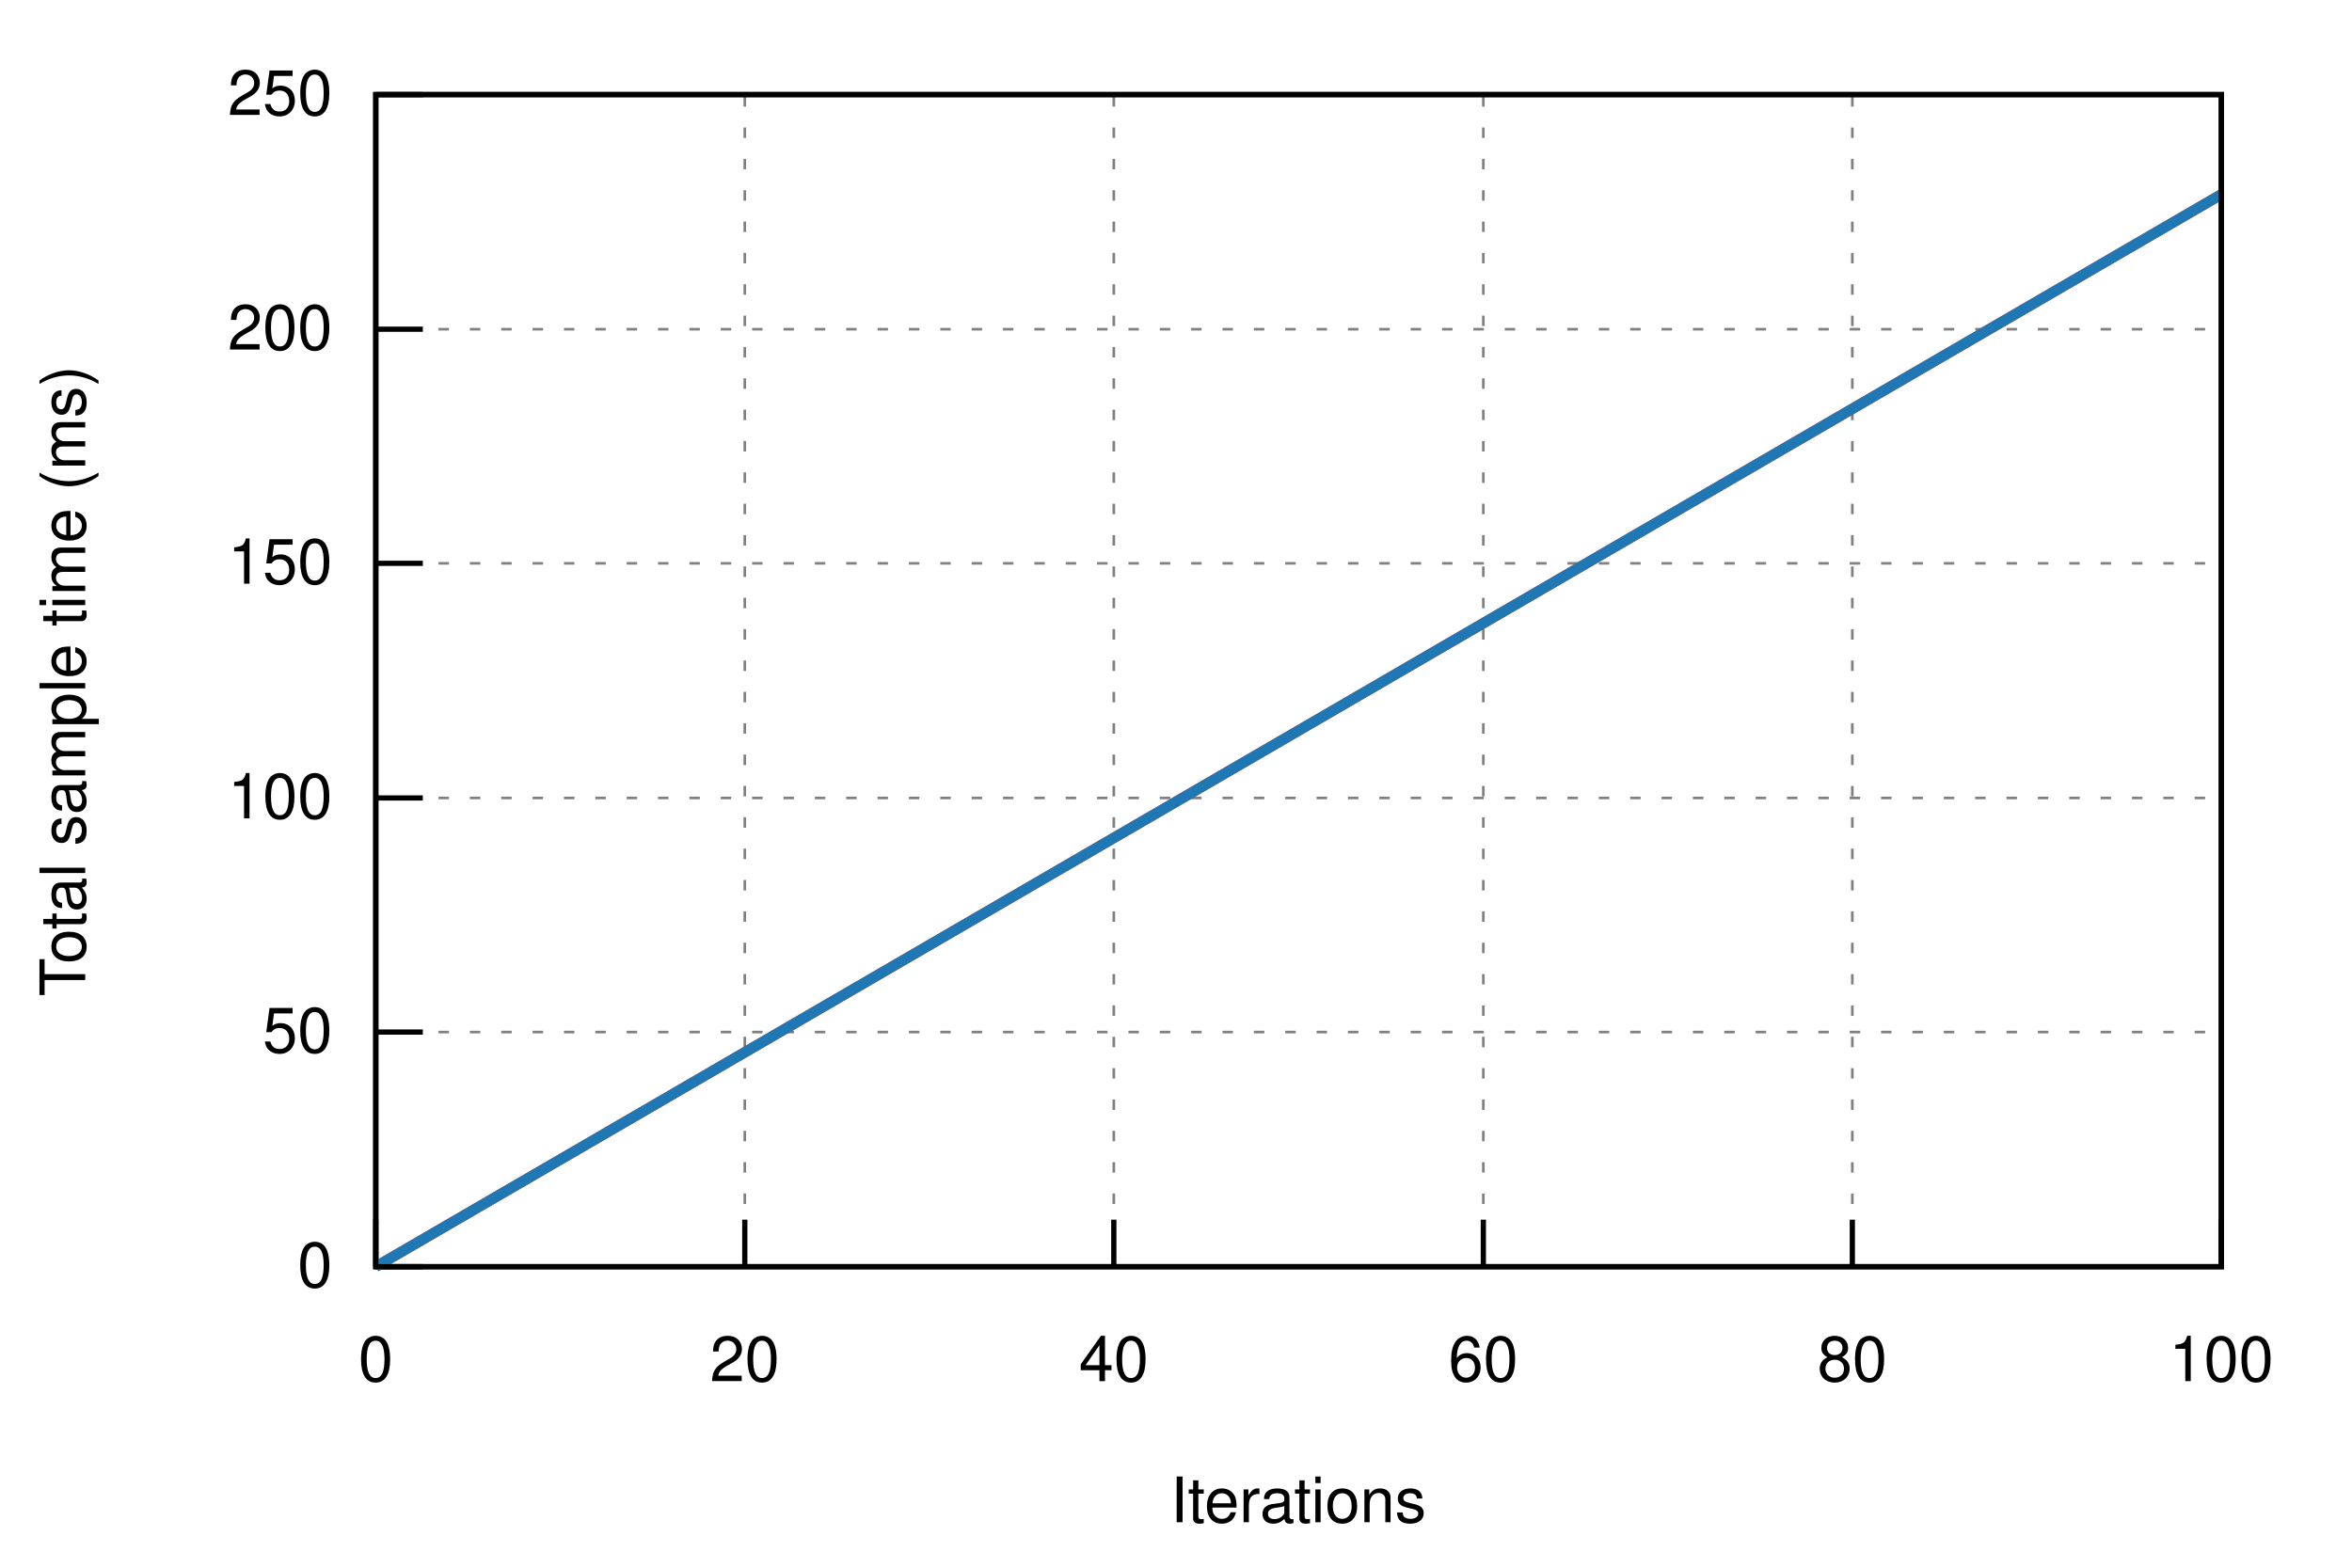
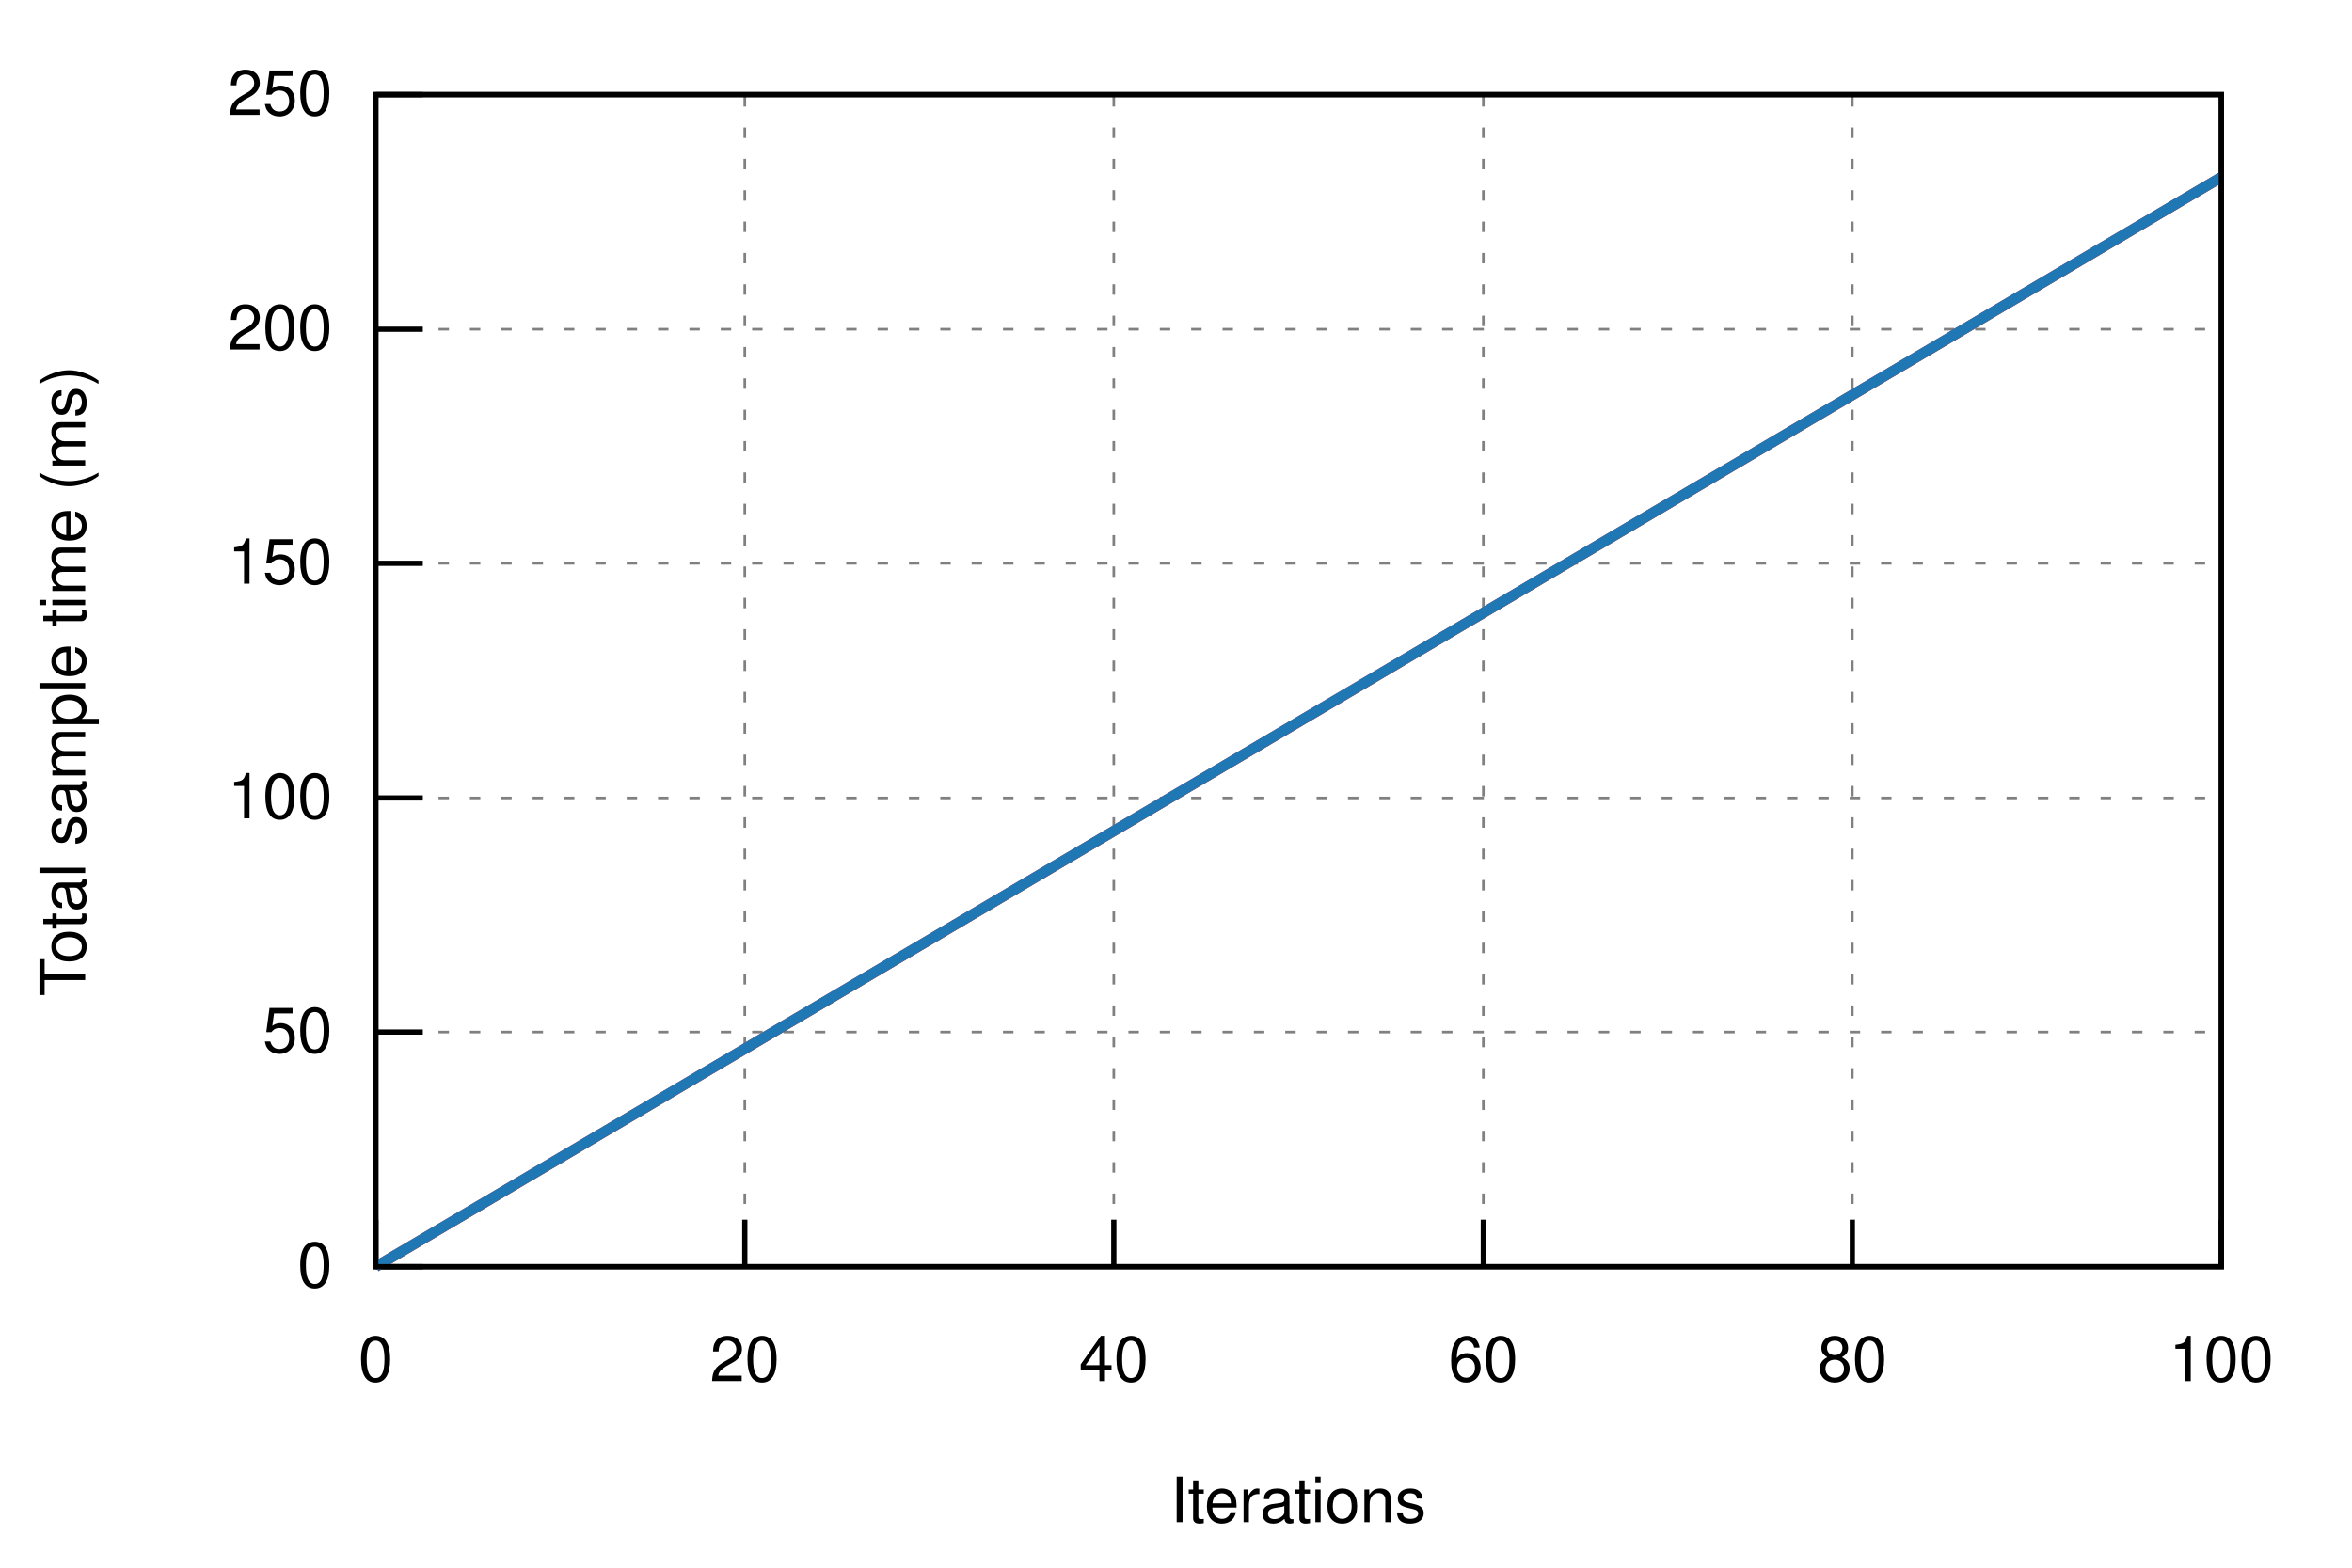
<svg xmlns="http://www.w3.org/2000/svg" xmlns:xlink="http://www.w3.org/1999/xlink" viewBox="0 0 450 300">
  <g id="gnuplot_canvas">
    <rect x="0" y="0" width="450" height="300" fill="none" />
    <defs>
      <circle id="gpDot" r="0.5" stroke-width="0.5" stroke="currentColor" />
      <path id="gpPt0" stroke-width="0.222" stroke="currentColor" d="M-1,0 h2 M0,-1 v2" />
      <path id="gpPt1" stroke-width="0.222" stroke="currentColor" d="M-1,-1 L1,1 M1,-1 L-1,1" />
      <path id="gpPt2" stroke-width="0.222" stroke="currentColor" d="M-1,0 L1,0 M0,-1 L0,1 M-1,-1 L1,1 M-1,1 L1,-1" />
      <rect id="gpPt3" stroke-width="0.222" stroke="currentColor" x="-1" y="-1" width="2" height="2" />
      <rect id="gpPt4" stroke-width="0.222" stroke="currentColor" fill="currentColor" x="-1" y="-1" width="2" height="2" />
      <circle id="gpPt5" stroke-width="0.222" stroke="currentColor" cx="0" cy="0" r="1" />
      <use xlink:href="#gpPt5" id="gpPt6" fill="currentColor" stroke="none" />
      <path id="gpPt7" stroke-width="0.222" stroke="currentColor" d="M0,-1.33 L-1.33,0.67 L1.33,0.67 z" />
      <use xlink:href="#gpPt7" id="gpPt8" fill="currentColor" stroke="none" />
      <use xlink:href="#gpPt7" id="gpPt9" stroke="currentColor" transform="rotate(180)" />
      <use xlink:href="#gpPt9" id="gpPt10" fill="currentColor" stroke="none" />
      <use xlink:href="#gpPt3" id="gpPt11" stroke="currentColor" transform="rotate(45)" />
      <use xlink:href="#gpPt11" id="gpPt12" fill="currentColor" stroke="none" />
      <path id="gpPt13" stroke-width="0.222" stroke="currentColor" d="M0,1.330 L1.265,0.411 L0.782,-1.067 L-0.782,-1.076 L-1.265,0.411 z" />
      <use xlink:href="#gpPt13" id="gpPt14" fill="currentColor" stroke="none" />
      <filter id="textbox" filterUnits="objectBoundingBox" x="0" y="0" height="1" width="1">
        <feFlood flood-color="white" flood-opacity="1" result="bgnd" />
        <feComposite in="SourceGraphic" in2="bgnd" operator="atop" />
      </filter>
      <filter id="greybox" filterUnits="objectBoundingBox" x="0" y="0" height="1" width="1">
        <feFlood flood-color="lightgrey" flood-opacity="1" result="grey" />
        <feComposite in="SourceGraphic" in2="grey" operator="atop" />
      </filter>
    </defs>
    <g fill="none" color="white" stroke="currentColor" stroke-width="1.00" stroke-linecap="butt" stroke-linejoin="miter">
</g>
    <g fill="none" color="black" stroke="currentColor" stroke-width="1.00" stroke-linecap="butt" stroke-linejoin="miter">
</g>
    <g fill="none" color="black" stroke="black" stroke-width="0.50" stroke-linecap="butt" stroke-linejoin="miter">
</g>
    <g fill="none" color="gray" stroke="currentColor" stroke-width="0.50" stroke-linecap="butt" stroke-linejoin="miter">
      <path stroke="gray" stroke-dasharray="2,4" class="gridline" d="M71.9,242.4 L425.0,242.4  " />
    </g>
    <g fill="none" color="gray" stroke="gray" stroke-width="1.00" stroke-linecap="butt" stroke-linejoin="miter">
</g>
    <g fill="none" color="black" stroke="currentColor" stroke-width="1.00" stroke-linecap="butt" stroke-linejoin="miter">
      <path stroke="black" d="M71.9,242.4 L80.9,242.4  " />
      <g transform="translate(63.6,246.3)" stroke="none" fill="black" font-family="Helvetica" font-size="12.00" text-anchor="end">
        <text>
          <tspan font-family="Helvetica"> 0</tspan>
        </text>
      </g>
    </g>
    <g fill="none" color="black" stroke="currentColor" stroke-width="1.00" stroke-linecap="butt" stroke-linejoin="miter">
</g>
    <g fill="none" color="black" stroke="black" stroke-width="0.50" stroke-linecap="butt" stroke-linejoin="miter">
</g>
    <g fill="none" color="gray" stroke="currentColor" stroke-width="0.50" stroke-linecap="butt" stroke-linejoin="miter">
      <path stroke="gray" stroke-dasharray="2,4" class="gridline" d="M71.9,197.5 L425.0,197.5  " />
    </g>
    <g fill="none" color="gray" stroke="gray" stroke-width="1.00" stroke-linecap="butt" stroke-linejoin="miter">
</g>
    <g fill="none" color="black" stroke="currentColor" stroke-width="1.00" stroke-linecap="butt" stroke-linejoin="miter">
      <path stroke="black" d="M71.9,197.5 L80.9,197.5  " />
      <g transform="translate(63.6,201.4)" stroke="none" fill="black" font-family="Helvetica" font-size="12.00" text-anchor="end">
        <text>
          <tspan font-family="Helvetica"> 50</tspan>
        </text>
      </g>
    </g>
    <g fill="none" color="black" stroke="currentColor" stroke-width="1.00" stroke-linecap="butt" stroke-linejoin="miter">
</g>
    <g fill="none" color="black" stroke="black" stroke-width="0.50" stroke-linecap="butt" stroke-linejoin="miter">
</g>
    <g fill="none" color="gray" stroke="currentColor" stroke-width="0.50" stroke-linecap="butt" stroke-linejoin="miter">
      <path stroke="gray" stroke-dasharray="2,4" class="gridline" d="M71.9,152.7 L425.0,152.7  " />
    </g>
    <g fill="none" color="gray" stroke="gray" stroke-width="1.00" stroke-linecap="butt" stroke-linejoin="miter">
</g>
    <g fill="none" color="black" stroke="currentColor" stroke-width="1.00" stroke-linecap="butt" stroke-linejoin="miter">
      <path stroke="black" d="M71.9,152.7 L80.9,152.7  " />
      <g transform="translate(63.6,156.6)" stroke="none" fill="black" font-family="Helvetica" font-size="12.00" text-anchor="end">
        <text>
          <tspan font-family="Helvetica"> 100</tspan>
        </text>
      </g>
    </g>
    <g fill="none" color="black" stroke="currentColor" stroke-width="1.00" stroke-linecap="butt" stroke-linejoin="miter">
</g>
    <g fill="none" color="black" stroke="black" stroke-width="0.50" stroke-linecap="butt" stroke-linejoin="miter">
</g>
    <g fill="none" color="gray" stroke="currentColor" stroke-width="0.50" stroke-linecap="butt" stroke-linejoin="miter">
      <path stroke="gray" stroke-dasharray="2,4" class="gridline" d="M71.9,107.8 L425.0,107.8  " />
    </g>
    <g fill="none" color="gray" stroke="gray" stroke-width="1.00" stroke-linecap="butt" stroke-linejoin="miter">
</g>
    <g fill="none" color="black" stroke="currentColor" stroke-width="1.00" stroke-linecap="butt" stroke-linejoin="miter">
      <path stroke="black" d="M71.9,107.8 L80.9,107.8  " />
      <g transform="translate(63.6,111.7)" stroke="none" fill="black" font-family="Helvetica" font-size="12.00" text-anchor="end">
        <text>
          <tspan font-family="Helvetica"> 150</tspan>
        </text>
      </g>
    </g>
    <g fill="none" color="black" stroke="currentColor" stroke-width="1.00" stroke-linecap="butt" stroke-linejoin="miter">
</g>
    <g fill="none" color="black" stroke="black" stroke-width="0.50" stroke-linecap="butt" stroke-linejoin="miter">
</g>
    <g fill="none" color="gray" stroke="currentColor" stroke-width="0.50" stroke-linecap="butt" stroke-linejoin="miter">
      <path stroke="gray" stroke-dasharray="2,4" class="gridline" d="M71.9,63.0 L425.0,63.0  " />
    </g>
    <g fill="none" color="gray" stroke="gray" stroke-width="1.00" stroke-linecap="butt" stroke-linejoin="miter">
</g>
    <g fill="none" color="black" stroke="currentColor" stroke-width="1.00" stroke-linecap="butt" stroke-linejoin="miter">
      <path stroke="black" d="M71.9,63.0 L80.9,63.0  " />
      <g transform="translate(63.6,66.9)" stroke="none" fill="black" font-family="Helvetica" font-size="12.00" text-anchor="end">
        <text>
          <tspan font-family="Helvetica"> 200</tspan>
        </text>
      </g>
    </g>
    <g fill="none" color="black" stroke="currentColor" stroke-width="1.00" stroke-linecap="butt" stroke-linejoin="miter">
</g>
    <g fill="none" color="black" stroke="black" stroke-width="0.50" stroke-linecap="butt" stroke-linejoin="miter">
</g>
    <g fill="none" color="gray" stroke="currentColor" stroke-width="0.50" stroke-linecap="butt" stroke-linejoin="miter">
      <path stroke="gray" stroke-dasharray="2,4" class="gridline" d="M71.9,18.1 L425.0,18.1  " />
    </g>
    <g fill="none" color="gray" stroke="gray" stroke-width="1.00" stroke-linecap="butt" stroke-linejoin="miter">
</g>
    <g fill="none" color="black" stroke="currentColor" stroke-width="1.00" stroke-linecap="butt" stroke-linejoin="miter">
      <path stroke="black" d="M71.9,18.1 L80.9,18.1  " />
      <g transform="translate(63.6,22.0)" stroke="none" fill="black" font-family="Helvetica" font-size="12.00" text-anchor="end">
        <text>
          <tspan font-family="Helvetica"> 250</tspan>
        </text>
      </g>
    </g>
    <g fill="none" color="black" stroke="currentColor" stroke-width="1.00" stroke-linecap="butt" stroke-linejoin="miter">
</g>
    <g fill="none" color="black" stroke="black" stroke-width="0.50" stroke-linecap="butt" stroke-linejoin="miter">
</g>
    <g fill="none" color="gray" stroke="currentColor" stroke-width="0.50" stroke-linecap="butt" stroke-linejoin="miter">
      <path stroke="gray" stroke-dasharray="2,4" class="gridline" d="M71.9,242.4 L71.9,18.1  " />
    </g>
    <g fill="none" color="gray" stroke="gray" stroke-width="1.00" stroke-linecap="butt" stroke-linejoin="miter">
</g>
    <g fill="none" color="black" stroke="currentColor" stroke-width="1.00" stroke-linecap="butt" stroke-linejoin="miter">
      <path stroke="black" d="M71.9,242.4 L71.9,233.4  " />
      <g transform="translate(71.9,264.3)" stroke="none" fill="black" font-family="Helvetica" font-size="12.00" text-anchor="middle">
        <text>
          <tspan font-family="Helvetica"> 0</tspan>
        </text>
      </g>
    </g>
    <g fill="none" color="black" stroke="currentColor" stroke-width="1.00" stroke-linecap="butt" stroke-linejoin="miter">
</g>
    <g fill="none" color="black" stroke="black" stroke-width="0.50" stroke-linecap="butt" stroke-linejoin="miter">
</g>
    <g fill="none" color="gray" stroke="currentColor" stroke-width="0.50" stroke-linecap="butt" stroke-linejoin="miter">
      <path stroke="gray" stroke-dasharray="2,4" class="gridline" d="M142.5,242.4 L142.5,18.1  " />
    </g>
    <g fill="none" color="gray" stroke="gray" stroke-width="1.00" stroke-linecap="butt" stroke-linejoin="miter">
</g>
    <g fill="none" color="black" stroke="currentColor" stroke-width="1.00" stroke-linecap="butt" stroke-linejoin="miter">
      <path stroke="black" d="M142.5,242.4 L142.5,233.4  " />
      <g transform="translate(142.5,264.3)" stroke="none" fill="black" font-family="Helvetica" font-size="12.00" text-anchor="middle">
        <text>
          <tspan font-family="Helvetica"> 20</tspan>
        </text>
      </g>
    </g>
    <g fill="none" color="black" stroke="currentColor" stroke-width="1.00" stroke-linecap="butt" stroke-linejoin="miter">
</g>
    <g fill="none" color="black" stroke="black" stroke-width="0.50" stroke-linecap="butt" stroke-linejoin="miter">
</g>
    <g fill="none" color="gray" stroke="currentColor" stroke-width="0.50" stroke-linecap="butt" stroke-linejoin="miter">
      <path stroke="gray" stroke-dasharray="2,4" class="gridline" d="M213.1,242.4 L213.1,18.1  " />
    </g>
    <g fill="none" color="gray" stroke="gray" stroke-width="1.00" stroke-linecap="butt" stroke-linejoin="miter">
</g>
    <g fill="none" color="black" stroke="currentColor" stroke-width="1.00" stroke-linecap="butt" stroke-linejoin="miter">
      <path stroke="black" d="M213.1,242.4 L213.1,233.4  " />
      <g transform="translate(213.1,264.3)" stroke="none" fill="black" font-family="Helvetica" font-size="12.00" text-anchor="middle">
        <text>
          <tspan font-family="Helvetica"> 40</tspan>
        </text>
      </g>
    </g>
    <g fill="none" color="black" stroke="currentColor" stroke-width="1.00" stroke-linecap="butt" stroke-linejoin="miter">
</g>
    <g fill="none" color="black" stroke="black" stroke-width="0.50" stroke-linecap="butt" stroke-linejoin="miter">
</g>
    <g fill="none" color="gray" stroke="currentColor" stroke-width="0.50" stroke-linecap="butt" stroke-linejoin="miter">
      <path stroke="gray" stroke-dasharray="2,4" class="gridline" d="M283.8,242.4 L283.8,18.1  " />
    </g>
    <g fill="none" color="gray" stroke="gray" stroke-width="1.00" stroke-linecap="butt" stroke-linejoin="miter">
</g>
    <g fill="none" color="black" stroke="currentColor" stroke-width="1.00" stroke-linecap="butt" stroke-linejoin="miter">
      <path stroke="black" d="M283.8,242.4 L283.8,233.4  " />
      <g transform="translate(283.8,264.3)" stroke="none" fill="black" font-family="Helvetica" font-size="12.00" text-anchor="middle">
        <text>
          <tspan font-family="Helvetica"> 60</tspan>
        </text>
      </g>
    </g>
    <g fill="none" color="black" stroke="currentColor" stroke-width="1.00" stroke-linecap="butt" stroke-linejoin="miter">
</g>
    <g fill="none" color="black" stroke="black" stroke-width="0.50" stroke-linecap="butt" stroke-linejoin="miter">
</g>
    <g fill="none" color="gray" stroke="currentColor" stroke-width="0.50" stroke-linecap="butt" stroke-linejoin="miter">
      <path stroke="gray" stroke-dasharray="2,4" class="gridline" d="M354.4,242.4 L354.4,18.1  " />
    </g>
    <g fill="none" color="gray" stroke="gray" stroke-width="1.00" stroke-linecap="butt" stroke-linejoin="miter">
</g>
    <g fill="none" color="black" stroke="currentColor" stroke-width="1.00" stroke-linecap="butt" stroke-linejoin="miter">
      <path stroke="black" d="M354.4,242.4 L354.4,233.4  " />
      <g transform="translate(354.4,264.3)" stroke="none" fill="black" font-family="Helvetica" font-size="12.00" text-anchor="middle">
        <text>
          <tspan font-family="Helvetica"> 80</tspan>
        </text>
      </g>
    </g>
    <g fill="none" color="black" stroke="currentColor" stroke-width="1.00" stroke-linecap="butt" stroke-linejoin="miter">
</g>
    <g fill="none" color="black" stroke="black" stroke-width="0.50" stroke-linecap="butt" stroke-linejoin="miter">
</g>
    <g fill="none" color="gray" stroke="currentColor" stroke-width="0.50" stroke-linecap="butt" stroke-linejoin="miter">
      <path stroke="gray" stroke-dasharray="2,4" class="gridline" d="M425.0,242.4 L425.0,18.1  " />
    </g>
    <g fill="none" color="gray" stroke="gray" stroke-width="1.00" stroke-linecap="butt" stroke-linejoin="miter">
</g>
    <g fill="none" color="black" stroke="currentColor" stroke-width="1.00" stroke-linecap="butt" stroke-linejoin="miter">
      <path stroke="black" d="M425.0,242.4 L425.0,233.4  " />
      <g transform="translate(425.0,264.3)" stroke="none" fill="black" font-family="Helvetica" font-size="12.00" text-anchor="middle">
        <text>
          <tspan font-family="Helvetica"> 100</tspan>
        </text>
      </g>
    </g>
    <g fill="none" color="black" stroke="currentColor" stroke-width="1.00" stroke-linecap="butt" stroke-linejoin="miter">
</g>
    <g fill="none" color="black" stroke="currentColor" stroke-width="1.00" stroke-linecap="butt" stroke-linejoin="miter">
      <path stroke="black" d="M71.9,18.1 L71.9,242.4 L425.0,242.4 L425.0,18.1 L71.9,18.1 Z  " />
    </g>
    <g fill="none" color="black" stroke="currentColor" stroke-width="1.00" stroke-linecap="butt" stroke-linejoin="miter">
      <g transform="translate(16.3,130.3) rotate(270)" stroke="none" fill="black" font-family="Helvetica" font-size="12.00" text-anchor="middle">
        <text>
          <tspan font-family="Helvetica">Total sample time (ms)</tspan>
        </text>
      </g>
    </g>
    <g fill="none" color="black" stroke="currentColor" stroke-width="1.00" stroke-linecap="butt" stroke-linejoin="miter">
      <g transform="translate(248.4,291.3)" stroke="none" fill="black" font-family="Helvetica" font-size="12.00" text-anchor="middle">
        <text>
          <tspan font-family="Helvetica">Iterations</tspan>
        </text>
      </g>
    </g>
    <g fill="none" color="black" stroke="currentColor" stroke-width="1.00" stroke-linecap="butt" stroke-linejoin="miter">
</g>
    <g id="gnuplot_plot_1">
      <g fill="none" color="black" stroke="currentColor" stroke-width="1.00" stroke-linecap="butt" stroke-linejoin="miter">
        <g stroke="none" shape-rendering="crispEdges">
          <polygon fill="rgb(227,  26,  28)" fill-opacity="0.25" points="71.9,242.4 71.9,242.4 71.9,242.4 " />
-           <polygon fill="rgb(227,  26,  28)" fill-opacity="0.25" points="71.9,242.4 425.0,38.2 425.0,36.1 " />
+           <polygon fill="rgb(227,  26,  28)" fill-opacity="0.25" points="71.9,242.4 425.0,34.6 425.0,33.2 " />
        </g>
      </g>
    </g>
    <g id="gnuplot_plot_2">
      <g fill="none" color="black" stroke="currentColor" stroke-width="1.00" stroke-linecap="butt" stroke-linejoin="miter">
        <g stroke="none" shape-rendering="crispEdges">
          <polygon fill="rgb( 31, 120, 180)" fill-opacity="0.25" points="71.9,242.4 71.9,242.4 71.9,242.4 " />
-           <polygon fill="rgb( 31, 120, 180)" fill-opacity="0.25" points="71.9,242.4 425.0,38.2 425.0,36.1 " />
+           <polygon fill="rgb( 31, 120, 180)" fill-opacity="0.25" points="71.9,242.4 425.0,34.6 425.0,33.2 " />
        </g>
      </g>
    </g>
    <g id="gnuplot_plot_3">
      <g fill="none" color="white" stroke="rgb( 31, 120, 180)" stroke-width="2.00" stroke-linecap="butt" stroke-linejoin="miter">
</g>
      <g fill="none" color="black" stroke="currentColor" stroke-width="2.00" stroke-linecap="butt" stroke-linejoin="miter">
-         <path stroke="rgb(227,  26,  28)" d="M71.9,242.4 L425.0,37.2  " />
+         <path stroke="rgb(227,  26,  28)" d="M71.9,242.4 L425.0,33.9  " />
      </g>
    </g>
    <g id="gnuplot_plot_4">
      <g fill="none" color="black" stroke="currentColor" stroke-width="2.00" stroke-linecap="butt" stroke-linejoin="miter">
-         <path stroke="rgb( 31, 120, 180)" d="M71.9,242.4 L425.0,37.2  " />
+         <path stroke="rgb( 31, 120, 180)" d="M71.9,242.4 L425.0,33.9  " />
      </g>
    </g>
    <g fill="none" color="black" stroke="currentColor" stroke-width="2.00" stroke-linecap="butt" stroke-linejoin="miter">
</g>
    <g fill="none" color="black" stroke="black" stroke-width="1.00" stroke-linecap="butt" stroke-linejoin="miter">
</g>
    <g fill="none" color="black" stroke="currentColor" stroke-width="1.00" stroke-linecap="butt" stroke-linejoin="miter">
      <path stroke="black" d="M71.9,18.1 L71.9,242.4 L425.0,242.4 L425.0,18.1 L71.9,18.1 Z  " />
    </g>
    <g fill="none" color="black" stroke="currentColor" stroke-width="1.00" stroke-linecap="butt" stroke-linejoin="miter">
</g>
  </g>
</svg>
